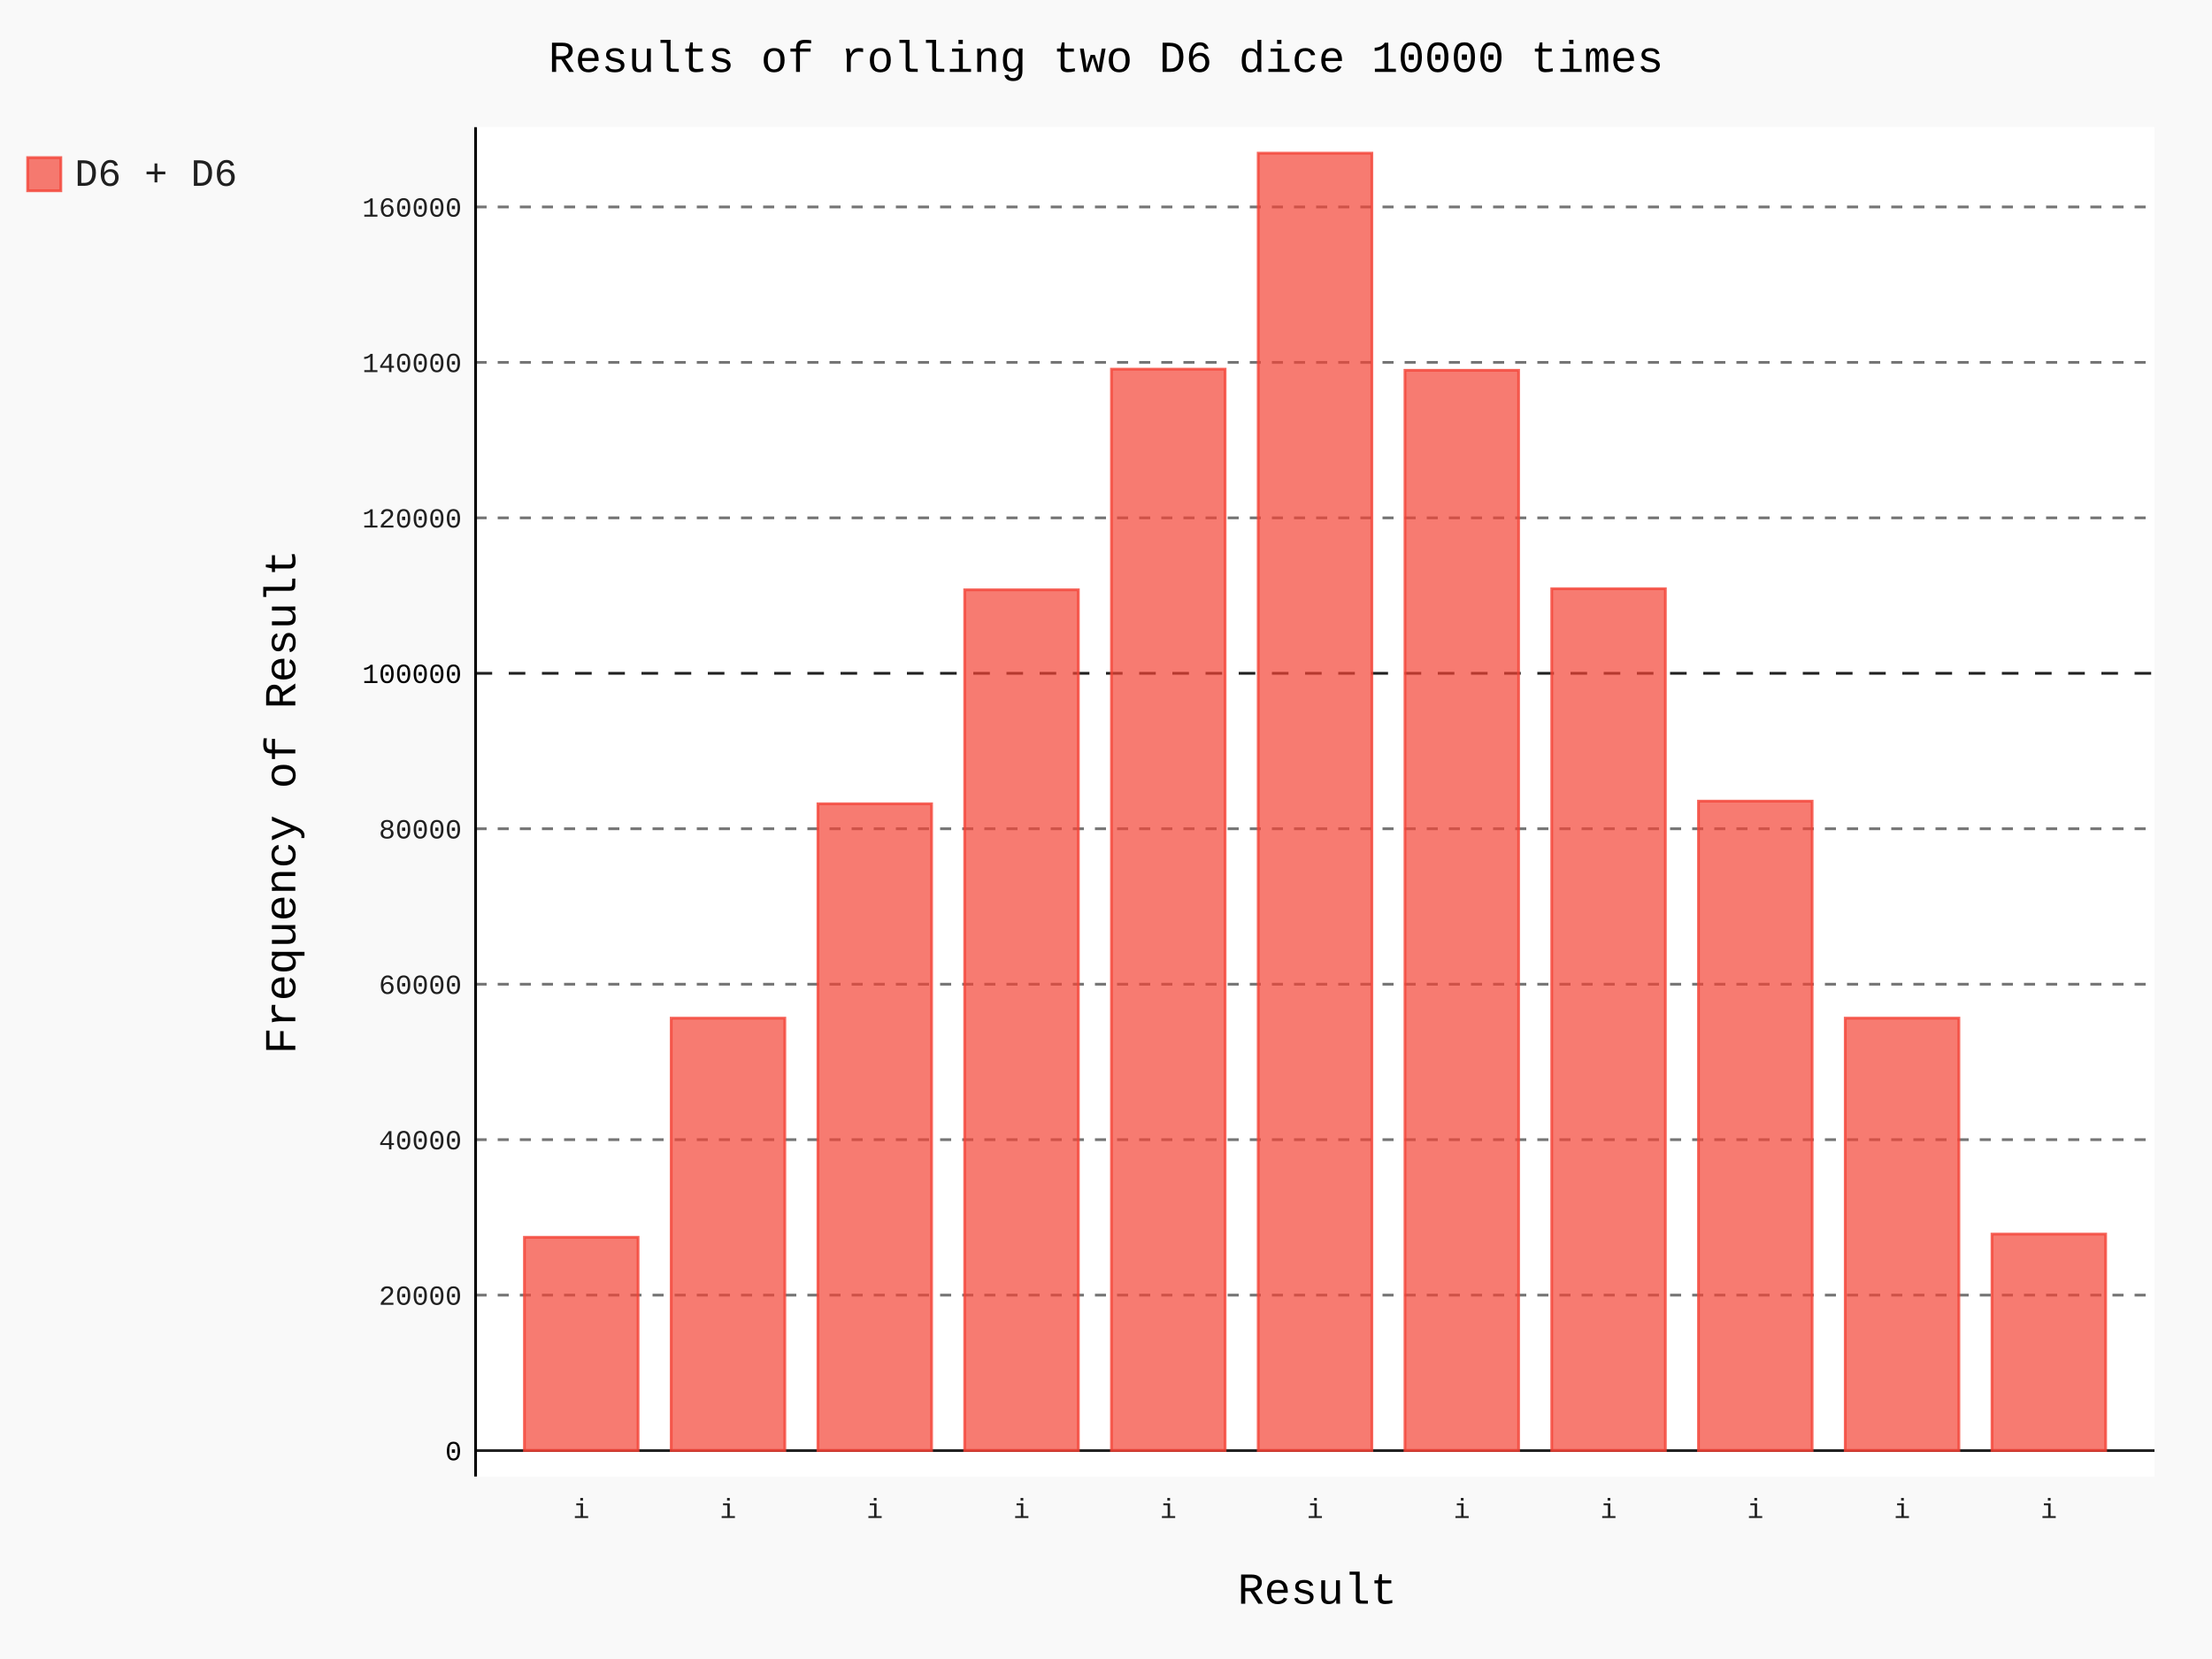
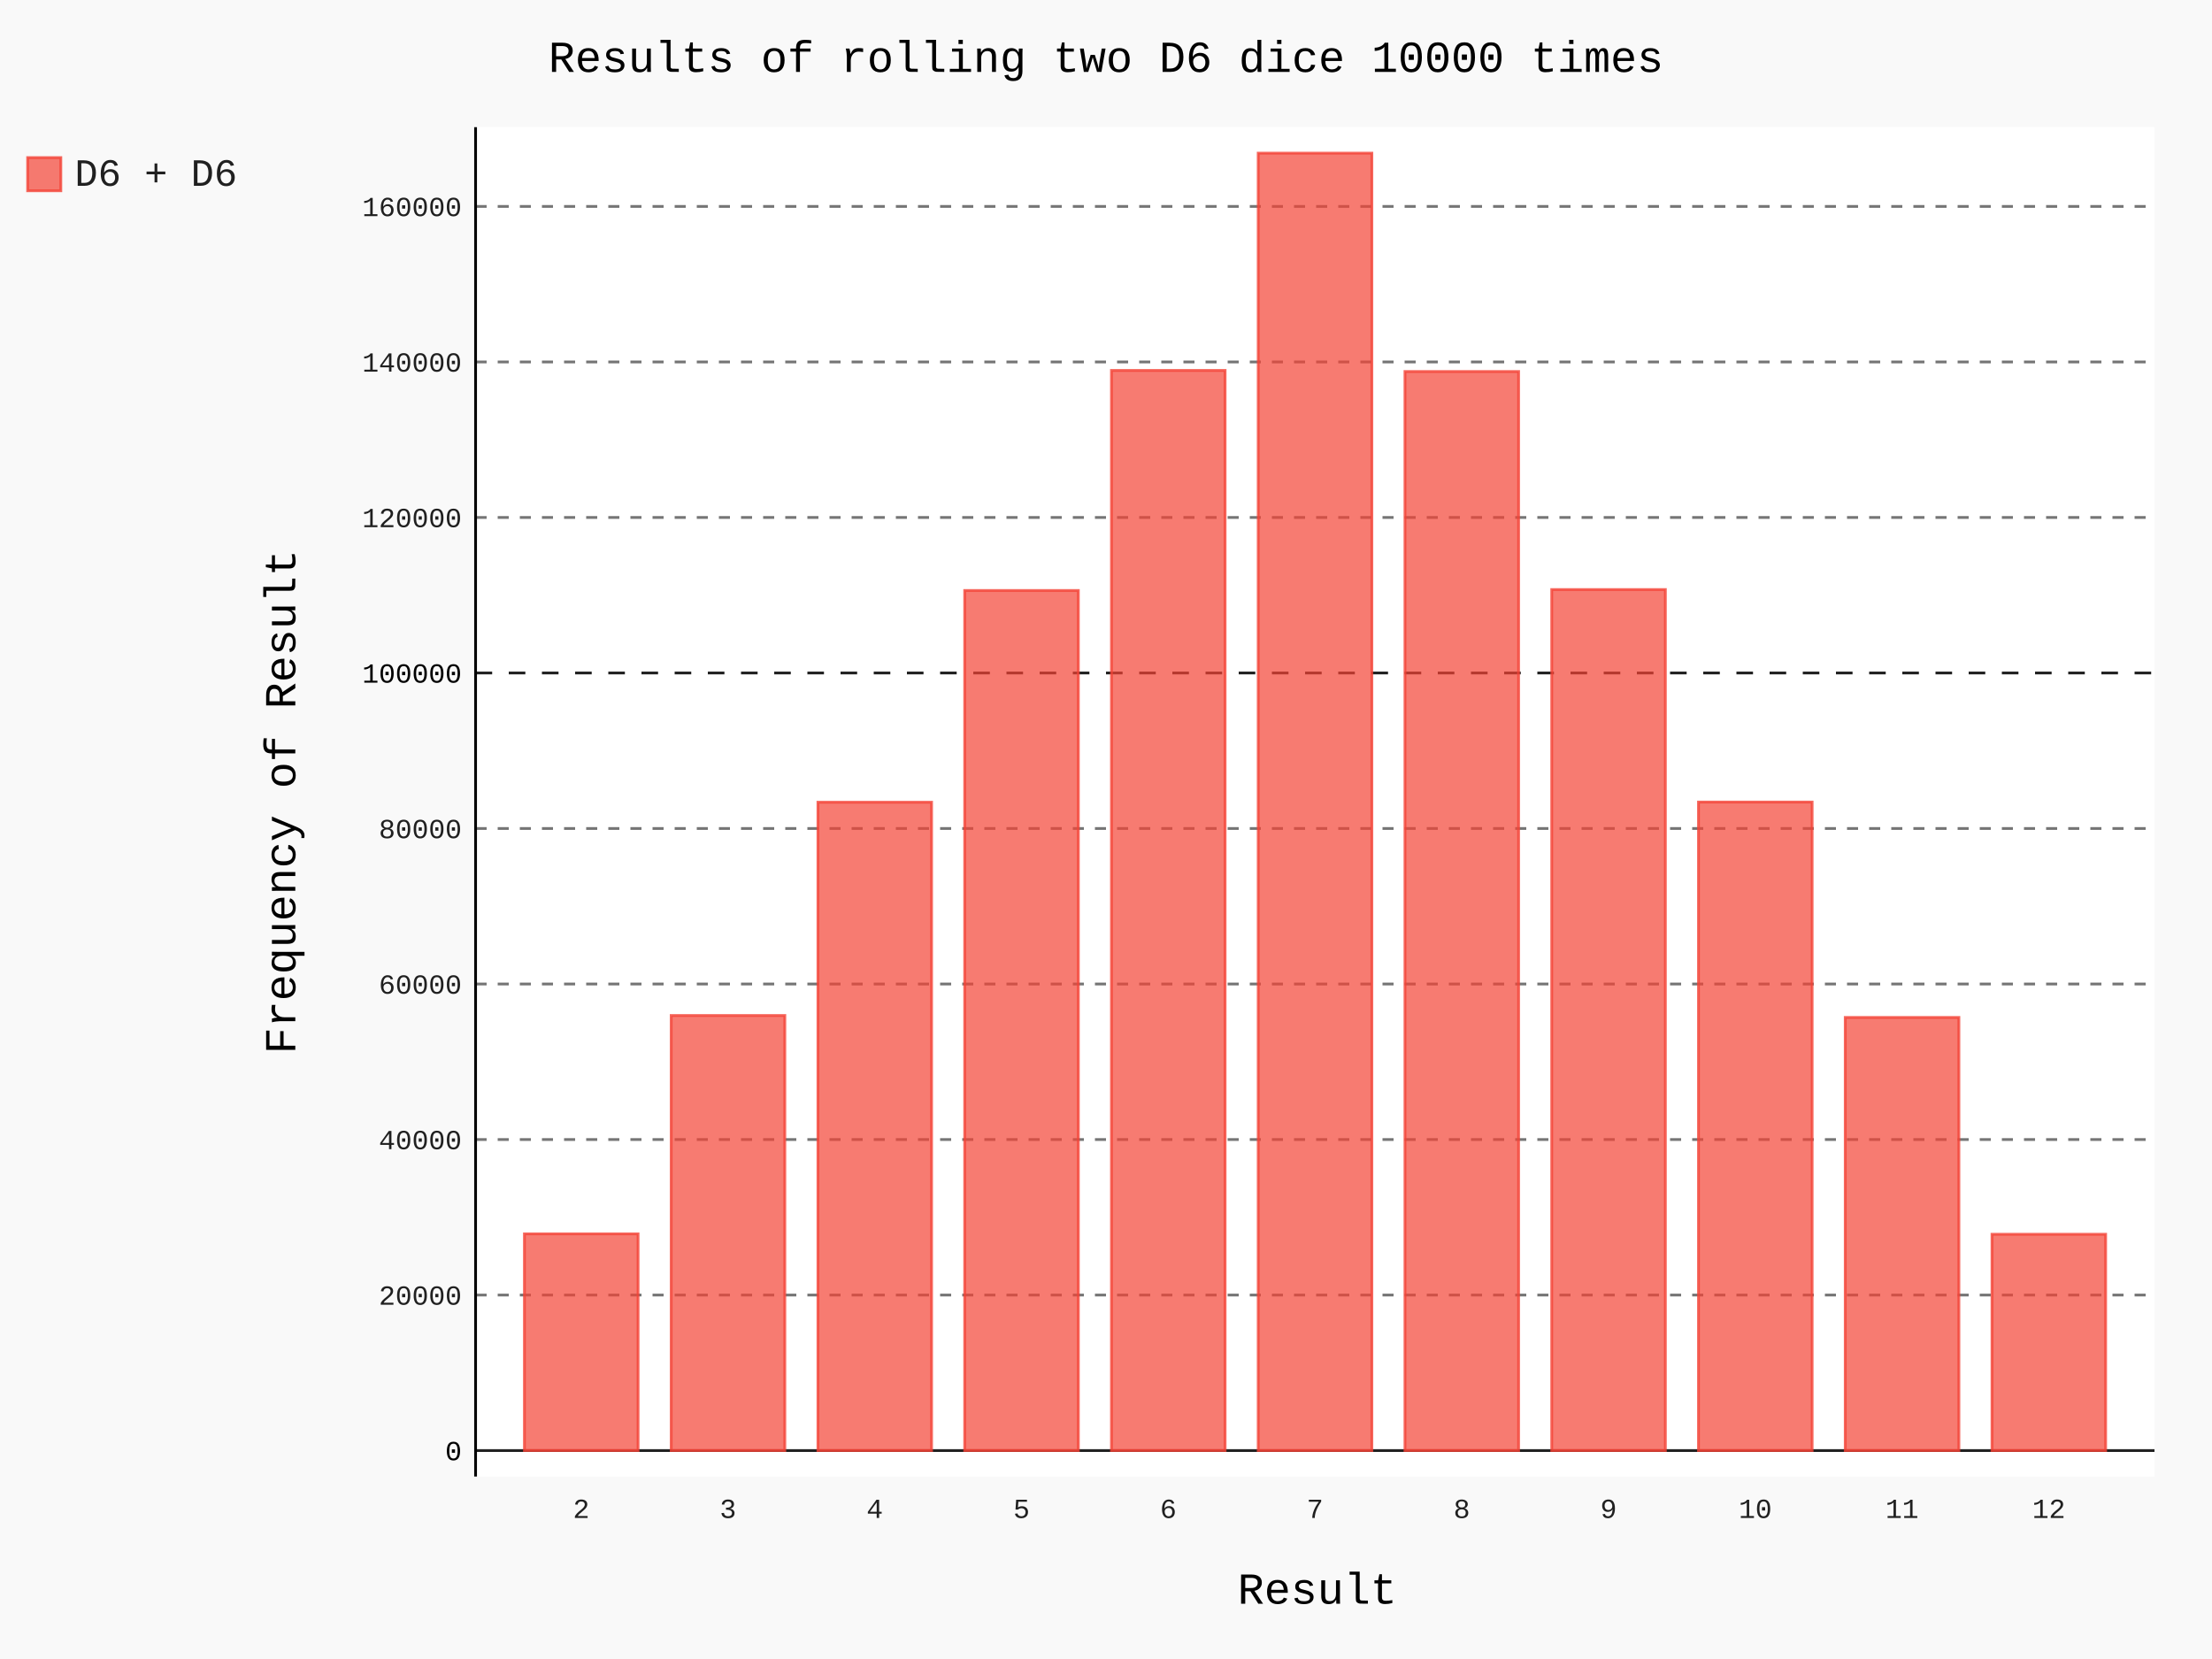
- <svg xmlns="http://www.w3.org/2000/svg" class="pygal-chart" id="chart-9d25f13a-9b30-43cb-bef1-f9dd38e1f203" viewBox="0 0 800 600">
+ <svg xmlns="http://www.w3.org/2000/svg" class="pygal-chart" id="chart-65dddce6-7a43-422a-8958-b051c04233ba" viewBox="0 0 800 600">
  <defs>
-     <style type="text/css">#chart-9d25f13a-9b30-43cb-bef1-f9dd38e1f203{-webkit-user-select:none;-webkit-font-smoothing:antialiased;font-family:Consolas,"Liberation Mono",Menlo,Courier,monospace}#chart-9d25f13a-9b30-43cb-bef1-f9dd38e1f203 .title{font-family:Consolas,"Liberation Mono",Menlo,Courier,monospace;font-size:16px}#chart-9d25f13a-9b30-43cb-bef1-f9dd38e1f203 .legends .legend text{font-family:Consolas,"Liberation Mono",Menlo,Courier,monospace;font-size:14px}#chart-9d25f13a-9b30-43cb-bef1-f9dd38e1f203 .axis text{font-family:Consolas,"Liberation Mono",Menlo,Courier,monospace;font-size:10px}#chart-9d25f13a-9b30-43cb-bef1-f9dd38e1f203 .axis text.major{font-family:Consolas,"Liberation Mono",Menlo,Courier,monospace;font-size:10px}#chart-9d25f13a-9b30-43cb-bef1-f9dd38e1f203 .text-overlay text.value{font-family:Consolas,"Liberation Mono",Menlo,Courier,monospace;font-size:16px}#chart-9d25f13a-9b30-43cb-bef1-f9dd38e1f203 .text-overlay text.label{font-family:Consolas,"Liberation Mono",Menlo,Courier,monospace;font-size:10px}#chart-9d25f13a-9b30-43cb-bef1-f9dd38e1f203 .tooltip{font-family:Consolas,"Liberation Mono",Menlo,Courier,monospace;font-size:14px}#chart-9d25f13a-9b30-43cb-bef1-f9dd38e1f203 text.no_data{font-family:Consolas,"Liberation Mono",Menlo,Courier,monospace;font-size:64px}
- #chart-9d25f13a-9b30-43cb-bef1-f9dd38e1f203{background-color:rgba(249,249,249,1)}#chart-9d25f13a-9b30-43cb-bef1-f9dd38e1f203 path,#chart-9d25f13a-9b30-43cb-bef1-f9dd38e1f203 line,#chart-9d25f13a-9b30-43cb-bef1-f9dd38e1f203 rect,#chart-9d25f13a-9b30-43cb-bef1-f9dd38e1f203 circle{-webkit-transition:150ms;-moz-transition:150ms;transition:150ms}#chart-9d25f13a-9b30-43cb-bef1-f9dd38e1f203 .graph &gt; .background{fill:rgba(249,249,249,1)}#chart-9d25f13a-9b30-43cb-bef1-f9dd38e1f203 .plot &gt; .background{fill:rgba(255,255,255,1)}#chart-9d25f13a-9b30-43cb-bef1-f9dd38e1f203 .graph{fill:rgba(0,0,0,.87)}#chart-9d25f13a-9b30-43cb-bef1-f9dd38e1f203 text.no_data{fill:rgba(0,0,0,1)}#chart-9d25f13a-9b30-43cb-bef1-f9dd38e1f203 .title{fill:rgba(0,0,0,1)}#chart-9d25f13a-9b30-43cb-bef1-f9dd38e1f203 .legends .legend text{fill:rgba(0,0,0,.87)}#chart-9d25f13a-9b30-43cb-bef1-f9dd38e1f203 .legends .legend:hover text{fill:rgba(0,0,0,1)}#chart-9d25f13a-9b30-43cb-bef1-f9dd38e1f203 .axis .line{stroke:rgba(0,0,0,1)}#chart-9d25f13a-9b30-43cb-bef1-f9dd38e1f203 .axis .guide.line{stroke:rgba(0,0,0,.54)}#chart-9d25f13a-9b30-43cb-bef1-f9dd38e1f203 .axis .major.line{stroke:rgba(0,0,0,.87)}#chart-9d25f13a-9b30-43cb-bef1-f9dd38e1f203 .axis text.major{fill:rgba(0,0,0,1)}#chart-9d25f13a-9b30-43cb-bef1-f9dd38e1f203 .axis.y .guides:hover .guide.line,#chart-9d25f13a-9b30-43cb-bef1-f9dd38e1f203 .line-graph .axis.x .guides:hover .guide.line,#chart-9d25f13a-9b30-43cb-bef1-f9dd38e1f203 .stackedline-graph .axis.x .guides:hover .guide.line,#chart-9d25f13a-9b30-43cb-bef1-f9dd38e1f203 .xy-graph .axis.x .guides:hover .guide.line{stroke:rgba(0,0,0,1)}#chart-9d25f13a-9b30-43cb-bef1-f9dd38e1f203 .axis .guides:hover text{fill:rgba(0,0,0,1)}#chart-9d25f13a-9b30-43cb-bef1-f9dd38e1f203 .reactive{fill-opacity:.7;stroke-opacity:.8}#chart-9d25f13a-9b30-43cb-bef1-f9dd38e1f203 .ci{stroke:rgba(0,0,0,.87)}#chart-9d25f13a-9b30-43cb-bef1-f9dd38e1f203 .reactive.active,#chart-9d25f13a-9b30-43cb-bef1-f9dd38e1f203 .active .reactive{fill-opacity:.8;stroke-opacity:.9;stroke-width:4}#chart-9d25f13a-9b30-43cb-bef1-f9dd38e1f203 .ci .reactive.active{stroke-width:1.5}#chart-9d25f13a-9b30-43cb-bef1-f9dd38e1f203 .series text{fill:rgba(0,0,0,1)}#chart-9d25f13a-9b30-43cb-bef1-f9dd38e1f203 .tooltip rect{fill:rgba(255,255,255,1);stroke:rgba(0,0,0,1);-webkit-transition:opacity 150ms;-moz-transition:opacity 150ms;transition:opacity 150ms}#chart-9d25f13a-9b30-43cb-bef1-f9dd38e1f203 .tooltip .label{fill:rgba(0,0,0,.87)}#chart-9d25f13a-9b30-43cb-bef1-f9dd38e1f203 .tooltip .label{fill:rgba(0,0,0,.87)}#chart-9d25f13a-9b30-43cb-bef1-f9dd38e1f203 .tooltip .legend{font-size:.8em;fill:rgba(0,0,0,.54)}#chart-9d25f13a-9b30-43cb-bef1-f9dd38e1f203 .tooltip .x_label{font-size:.6em;fill:rgba(0,0,0,1)}#chart-9d25f13a-9b30-43cb-bef1-f9dd38e1f203 .tooltip .xlink{font-size:.5em;text-decoration:underline}#chart-9d25f13a-9b30-43cb-bef1-f9dd38e1f203 .tooltip .value{font-size:1.5em}#chart-9d25f13a-9b30-43cb-bef1-f9dd38e1f203 .bound{font-size:.5em}#chart-9d25f13a-9b30-43cb-bef1-f9dd38e1f203 .max-value{font-size:.75em;fill:rgba(0,0,0,.54)}#chart-9d25f13a-9b30-43cb-bef1-f9dd38e1f203 .map-element{fill:rgba(255,255,255,1);stroke:rgba(0,0,0,.54) !important}#chart-9d25f13a-9b30-43cb-bef1-f9dd38e1f203 .map-element .reactive{fill-opacity:inherit;stroke-opacity:inherit}#chart-9d25f13a-9b30-43cb-bef1-f9dd38e1f203 .color-0,#chart-9d25f13a-9b30-43cb-bef1-f9dd38e1f203 .color-0 a:visited{stroke:#F44336;fill:#F44336}#chart-9d25f13a-9b30-43cb-bef1-f9dd38e1f203 .text-overlay .color-0 text{fill:black}
- #chart-9d25f13a-9b30-43cb-bef1-f9dd38e1f203 text.no_data{text-anchor:middle}#chart-9d25f13a-9b30-43cb-bef1-f9dd38e1f203 .guide.line{fill:none}#chart-9d25f13a-9b30-43cb-bef1-f9dd38e1f203 .centered{text-anchor:middle}#chart-9d25f13a-9b30-43cb-bef1-f9dd38e1f203 .title{text-anchor:middle}#chart-9d25f13a-9b30-43cb-bef1-f9dd38e1f203 .legends .legend text{fill-opacity:1}#chart-9d25f13a-9b30-43cb-bef1-f9dd38e1f203 .axis.x text{text-anchor:middle}#chart-9d25f13a-9b30-43cb-bef1-f9dd38e1f203 .axis.x:not(.web) text[transform]{text-anchor:start}#chart-9d25f13a-9b30-43cb-bef1-f9dd38e1f203 .axis.x:not(.web) text[transform].backwards{text-anchor:end}#chart-9d25f13a-9b30-43cb-bef1-f9dd38e1f203 .axis.y text{text-anchor:end}#chart-9d25f13a-9b30-43cb-bef1-f9dd38e1f203 .axis.y text[transform].backwards{text-anchor:start}#chart-9d25f13a-9b30-43cb-bef1-f9dd38e1f203 .axis.y2 text{text-anchor:start}#chart-9d25f13a-9b30-43cb-bef1-f9dd38e1f203 .axis.y2 text[transform].backwards{text-anchor:end}#chart-9d25f13a-9b30-43cb-bef1-f9dd38e1f203 .axis .guide.line{stroke-dasharray:4,4}#chart-9d25f13a-9b30-43cb-bef1-f9dd38e1f203 .axis .major.guide.line{stroke-dasharray:6,6}#chart-9d25f13a-9b30-43cb-bef1-f9dd38e1f203 .horizontal .axis.y .guide.line,#chart-9d25f13a-9b30-43cb-bef1-f9dd38e1f203 .horizontal .axis.y2 .guide.line,#chart-9d25f13a-9b30-43cb-bef1-f9dd38e1f203 .vertical .axis.x .guide.line{opacity:0}#chart-9d25f13a-9b30-43cb-bef1-f9dd38e1f203 .horizontal .axis.always_show .guide.line,#chart-9d25f13a-9b30-43cb-bef1-f9dd38e1f203 .vertical .axis.always_show .guide.line{opacity:1 !important}#chart-9d25f13a-9b30-43cb-bef1-f9dd38e1f203 .axis.y .guides:hover .guide.line,#chart-9d25f13a-9b30-43cb-bef1-f9dd38e1f203 .axis.y2 .guides:hover .guide.line,#chart-9d25f13a-9b30-43cb-bef1-f9dd38e1f203 .axis.x .guides:hover .guide.line{opacity:1}#chart-9d25f13a-9b30-43cb-bef1-f9dd38e1f203 .axis .guides:hover text{opacity:1}#chart-9d25f13a-9b30-43cb-bef1-f9dd38e1f203 .nofill{fill:none}#chart-9d25f13a-9b30-43cb-bef1-f9dd38e1f203 .subtle-fill{fill-opacity:.2}#chart-9d25f13a-9b30-43cb-bef1-f9dd38e1f203 .dot{stroke-width:1px;fill-opacity:1}#chart-9d25f13a-9b30-43cb-bef1-f9dd38e1f203 .dot.active{stroke-width:5px}#chart-9d25f13a-9b30-43cb-bef1-f9dd38e1f203 .dot.negative{fill:transparent}#chart-9d25f13a-9b30-43cb-bef1-f9dd38e1f203 text,#chart-9d25f13a-9b30-43cb-bef1-f9dd38e1f203 tspan{stroke:none !important}#chart-9d25f13a-9b30-43cb-bef1-f9dd38e1f203 .series text.active{opacity:1}#chart-9d25f13a-9b30-43cb-bef1-f9dd38e1f203 .tooltip rect{fill-opacity:.95;stroke-width:.5}#chart-9d25f13a-9b30-43cb-bef1-f9dd38e1f203 .tooltip text{fill-opacity:1}#chart-9d25f13a-9b30-43cb-bef1-f9dd38e1f203 .showable{visibility:hidden}#chart-9d25f13a-9b30-43cb-bef1-f9dd38e1f203 .showable.shown{visibility:visible}#chart-9d25f13a-9b30-43cb-bef1-f9dd38e1f203 .gauge-background{fill:rgba(229,229,229,1);stroke:none}#chart-9d25f13a-9b30-43cb-bef1-f9dd38e1f203 .bg-lines{stroke:rgba(249,249,249,1);stroke-width:2px}</style>
+     <style type="text/css">#chart-65dddce6-7a43-422a-8958-b051c04233ba{-webkit-user-select:none;-webkit-font-smoothing:antialiased;font-family:Consolas,"Liberation Mono",Menlo,Courier,monospace}#chart-65dddce6-7a43-422a-8958-b051c04233ba .title{font-family:Consolas,"Liberation Mono",Menlo,Courier,monospace;font-size:16px}#chart-65dddce6-7a43-422a-8958-b051c04233ba .legends .legend text{font-family:Consolas,"Liberation Mono",Menlo,Courier,monospace;font-size:14px}#chart-65dddce6-7a43-422a-8958-b051c04233ba .axis text{font-family:Consolas,"Liberation Mono",Menlo,Courier,monospace;font-size:10px}#chart-65dddce6-7a43-422a-8958-b051c04233ba .axis text.major{font-family:Consolas,"Liberation Mono",Menlo,Courier,monospace;font-size:10px}#chart-65dddce6-7a43-422a-8958-b051c04233ba .text-overlay text.value{font-family:Consolas,"Liberation Mono",Menlo,Courier,monospace;font-size:16px}#chart-65dddce6-7a43-422a-8958-b051c04233ba .text-overlay text.label{font-family:Consolas,"Liberation Mono",Menlo,Courier,monospace;font-size:10px}#chart-65dddce6-7a43-422a-8958-b051c04233ba .tooltip{font-family:Consolas,"Liberation Mono",Menlo,Courier,monospace;font-size:14px}#chart-65dddce6-7a43-422a-8958-b051c04233ba text.no_data{font-family:Consolas,"Liberation Mono",Menlo,Courier,monospace;font-size:64px}
+ #chart-65dddce6-7a43-422a-8958-b051c04233ba{background-color:rgba(249,249,249,1)}#chart-65dddce6-7a43-422a-8958-b051c04233ba path,#chart-65dddce6-7a43-422a-8958-b051c04233ba line,#chart-65dddce6-7a43-422a-8958-b051c04233ba rect,#chart-65dddce6-7a43-422a-8958-b051c04233ba circle{-webkit-transition:150ms;-moz-transition:150ms;transition:150ms}#chart-65dddce6-7a43-422a-8958-b051c04233ba .graph &gt; .background{fill:rgba(249,249,249,1)}#chart-65dddce6-7a43-422a-8958-b051c04233ba .plot &gt; .background{fill:rgba(255,255,255,1)}#chart-65dddce6-7a43-422a-8958-b051c04233ba .graph{fill:rgba(0,0,0,.87)}#chart-65dddce6-7a43-422a-8958-b051c04233ba text.no_data{fill:rgba(0,0,0,1)}#chart-65dddce6-7a43-422a-8958-b051c04233ba .title{fill:rgba(0,0,0,1)}#chart-65dddce6-7a43-422a-8958-b051c04233ba .legends .legend text{fill:rgba(0,0,0,.87)}#chart-65dddce6-7a43-422a-8958-b051c04233ba .legends .legend:hover text{fill:rgba(0,0,0,1)}#chart-65dddce6-7a43-422a-8958-b051c04233ba .axis .line{stroke:rgba(0,0,0,1)}#chart-65dddce6-7a43-422a-8958-b051c04233ba .axis .guide.line{stroke:rgba(0,0,0,.54)}#chart-65dddce6-7a43-422a-8958-b051c04233ba .axis .major.line{stroke:rgba(0,0,0,.87)}#chart-65dddce6-7a43-422a-8958-b051c04233ba .axis text.major{fill:rgba(0,0,0,1)}#chart-65dddce6-7a43-422a-8958-b051c04233ba .axis.y .guides:hover .guide.line,#chart-65dddce6-7a43-422a-8958-b051c04233ba .line-graph .axis.x .guides:hover .guide.line,#chart-65dddce6-7a43-422a-8958-b051c04233ba .stackedline-graph .axis.x .guides:hover .guide.line,#chart-65dddce6-7a43-422a-8958-b051c04233ba .xy-graph .axis.x .guides:hover .guide.line{stroke:rgba(0,0,0,1)}#chart-65dddce6-7a43-422a-8958-b051c04233ba .axis .guides:hover text{fill:rgba(0,0,0,1)}#chart-65dddce6-7a43-422a-8958-b051c04233ba .reactive{fill-opacity:.7;stroke-opacity:.8}#chart-65dddce6-7a43-422a-8958-b051c04233ba .ci{stroke:rgba(0,0,0,.87)}#chart-65dddce6-7a43-422a-8958-b051c04233ba .reactive.active,#chart-65dddce6-7a43-422a-8958-b051c04233ba .active .reactive{fill-opacity:.8;stroke-opacity:.9;stroke-width:4}#chart-65dddce6-7a43-422a-8958-b051c04233ba .ci .reactive.active{stroke-width:1.5}#chart-65dddce6-7a43-422a-8958-b051c04233ba .series text{fill:rgba(0,0,0,1)}#chart-65dddce6-7a43-422a-8958-b051c04233ba .tooltip rect{fill:rgba(255,255,255,1);stroke:rgba(0,0,0,1);-webkit-transition:opacity 150ms;-moz-transition:opacity 150ms;transition:opacity 150ms}#chart-65dddce6-7a43-422a-8958-b051c04233ba .tooltip .label{fill:rgba(0,0,0,.87)}#chart-65dddce6-7a43-422a-8958-b051c04233ba .tooltip .label{fill:rgba(0,0,0,.87)}#chart-65dddce6-7a43-422a-8958-b051c04233ba .tooltip .legend{font-size:.8em;fill:rgba(0,0,0,.54)}#chart-65dddce6-7a43-422a-8958-b051c04233ba .tooltip .x_label{font-size:.6em;fill:rgba(0,0,0,1)}#chart-65dddce6-7a43-422a-8958-b051c04233ba .tooltip .xlink{font-size:.5em;text-decoration:underline}#chart-65dddce6-7a43-422a-8958-b051c04233ba .tooltip .value{font-size:1.5em}#chart-65dddce6-7a43-422a-8958-b051c04233ba .bound{font-size:.5em}#chart-65dddce6-7a43-422a-8958-b051c04233ba .max-value{font-size:.75em;fill:rgba(0,0,0,.54)}#chart-65dddce6-7a43-422a-8958-b051c04233ba .map-element{fill:rgba(255,255,255,1);stroke:rgba(0,0,0,.54) !important}#chart-65dddce6-7a43-422a-8958-b051c04233ba .map-element .reactive{fill-opacity:inherit;stroke-opacity:inherit}#chart-65dddce6-7a43-422a-8958-b051c04233ba .color-0,#chart-65dddce6-7a43-422a-8958-b051c04233ba .color-0 a:visited{stroke:#F44336;fill:#F44336}#chart-65dddce6-7a43-422a-8958-b051c04233ba .text-overlay .color-0 text{fill:black}
+ #chart-65dddce6-7a43-422a-8958-b051c04233ba text.no_data{text-anchor:middle}#chart-65dddce6-7a43-422a-8958-b051c04233ba .guide.line{fill:none}#chart-65dddce6-7a43-422a-8958-b051c04233ba .centered{text-anchor:middle}#chart-65dddce6-7a43-422a-8958-b051c04233ba .title{text-anchor:middle}#chart-65dddce6-7a43-422a-8958-b051c04233ba .legends .legend text{fill-opacity:1}#chart-65dddce6-7a43-422a-8958-b051c04233ba .axis.x text{text-anchor:middle}#chart-65dddce6-7a43-422a-8958-b051c04233ba .axis.x:not(.web) text[transform]{text-anchor:start}#chart-65dddce6-7a43-422a-8958-b051c04233ba .axis.x:not(.web) text[transform].backwards{text-anchor:end}#chart-65dddce6-7a43-422a-8958-b051c04233ba .axis.y text{text-anchor:end}#chart-65dddce6-7a43-422a-8958-b051c04233ba .axis.y text[transform].backwards{text-anchor:start}#chart-65dddce6-7a43-422a-8958-b051c04233ba .axis.y2 text{text-anchor:start}#chart-65dddce6-7a43-422a-8958-b051c04233ba .axis.y2 text[transform].backwards{text-anchor:end}#chart-65dddce6-7a43-422a-8958-b051c04233ba .axis .guide.line{stroke-dasharray:4,4}#chart-65dddce6-7a43-422a-8958-b051c04233ba .axis .major.guide.line{stroke-dasharray:6,6}#chart-65dddce6-7a43-422a-8958-b051c04233ba .horizontal .axis.y .guide.line,#chart-65dddce6-7a43-422a-8958-b051c04233ba .horizontal .axis.y2 .guide.line,#chart-65dddce6-7a43-422a-8958-b051c04233ba .vertical .axis.x .guide.line{opacity:0}#chart-65dddce6-7a43-422a-8958-b051c04233ba .horizontal .axis.always_show .guide.line,#chart-65dddce6-7a43-422a-8958-b051c04233ba .vertical .axis.always_show .guide.line{opacity:1 !important}#chart-65dddce6-7a43-422a-8958-b051c04233ba .axis.y .guides:hover .guide.line,#chart-65dddce6-7a43-422a-8958-b051c04233ba .axis.y2 .guides:hover .guide.line,#chart-65dddce6-7a43-422a-8958-b051c04233ba .axis.x .guides:hover .guide.line{opacity:1}#chart-65dddce6-7a43-422a-8958-b051c04233ba .axis .guides:hover text{opacity:1}#chart-65dddce6-7a43-422a-8958-b051c04233ba .nofill{fill:none}#chart-65dddce6-7a43-422a-8958-b051c04233ba .subtle-fill{fill-opacity:.2}#chart-65dddce6-7a43-422a-8958-b051c04233ba .dot{stroke-width:1px;fill-opacity:1}#chart-65dddce6-7a43-422a-8958-b051c04233ba .dot.active{stroke-width:5px}#chart-65dddce6-7a43-422a-8958-b051c04233ba .dot.negative{fill:transparent}#chart-65dddce6-7a43-422a-8958-b051c04233ba text,#chart-65dddce6-7a43-422a-8958-b051c04233ba tspan{stroke:none !important}#chart-65dddce6-7a43-422a-8958-b051c04233ba .series text.active{opacity:1}#chart-65dddce6-7a43-422a-8958-b051c04233ba .tooltip rect{fill-opacity:.95;stroke-width:.5}#chart-65dddce6-7a43-422a-8958-b051c04233ba .tooltip text{fill-opacity:1}#chart-65dddce6-7a43-422a-8958-b051c04233ba .showable{visibility:hidden}#chart-65dddce6-7a43-422a-8958-b051c04233ba .showable.shown{visibility:visible}#chart-65dddce6-7a43-422a-8958-b051c04233ba .gauge-background{fill:rgba(229,229,229,1);stroke:none}#chart-65dddce6-7a43-422a-8958-b051c04233ba .bg-lines{stroke:rgba(249,249,249,1);stroke-width:2px}</style>
  </defs>
  <g class="graph bar-graph vertical">
    <rect class="background" height="600" width="800" x="0" y="0" />
    <g class="plot" transform="translate(172, 46)">
      <rect class="background" height="488" width="607.2" x="0" y="0" />
      <g class="axis y always_show">
        <g class="guides">
          <path class="axis major line" d="M0 478.615 h607.2" />
          <text class="major" x="-5" y="482.115">0</text>
        </g>
        <g class="guides">
-           <path class="guide line" d="M0 422.394 h607.2" />
-           <text class="" x="-5" y="425.894">20000</text>
+           <path class="guide line" d="M0 422.371 h607.2" />
+           <text class="" x="-5" y="425.871">20000</text>
        </g>
        <g class="guides">
-           <path class="guide line" d="M0 366.174 h607.2" />
-           <text class="" x="-5" y="369.674">40000</text>
+           <path class="guide line" d="M0 366.126 h607.2" />
+           <text class="" x="-5" y="369.626">40000</text>
        </g>
        <g class="guides">
-           <path class="guide line" d="M0 309.953 h607.2" />
-           <text class="" x="-5" y="313.453">60000</text>
+           <path class="guide line" d="M0 309.882 h607.2" />
+           <text class="" x="-5" y="313.382">60000</text>
        </g>
        <g class="guides">
-           <path class="guide line" d="M0 253.732 h607.2" />
-           <text class="" x="-5" y="257.232">80000</text>
+           <path class="guide line" d="M0 253.637 h607.2" />
+           <text class="" x="-5" y="257.137">80000</text>
        </g>
        <g class="guides">
-           <path class="major guide line" d="M0 197.511 h607.2" />
-           <text class="major" x="-5" y="201.011">100000</text>
+           <path class="major guide line" d="M0 197.393 h607.2" />
+           <text class="major" x="-5" y="200.893">100000</text>
        </g>
        <g class="guides">
-           <path class="guide line" d="M0 141.29 h607.2" />
-           <text class="" x="-5" y="144.79">120000</text>
+           <path class="guide line" d="M0 141.149 h607.2" />
+           <text class="" x="-5" y="144.649">120000</text>
        </g>
        <g class="guides">
-           <path class="guide line" d="M0 85.069 h607.2" />
-           <text class="" x="-5" y="88.569">140000</text>
+           <path class="guide line" d="M0 84.904 h607.2" />
+           <text class="" x="-5" y="88.404">140000</text>
        </g>
        <g class="guides">
-           <path class="guide line" d="M0 28.848 h607.2" />
-           <text class="" x="-5" y="32.348">160000</text>
+           <path class="guide line" d="M0 28.66 h607.2" />
+           <text class="" x="-5" y="32.16">160000</text>
        </g>
      </g>
      <g class="axis x">
        <path class="line" d="M0 0 v488" />
        <g class="guides">
          <path class="guide line" d="M38.215 0 v488" />
-           <text class="" x="38.215" y="503.0">i</text>
+           <text class="" x="38.215" y="503.0">2</text>
        </g>
        <g class="guides">
          <path class="guide line" d="M91.292 0 v488" />
-           <text class="" x="91.292" y="503.0">i</text>
+           <text class="" x="91.292" y="503.0">3</text>
        </g>
        <g class="guides">
          <path class="guide line" d="M144.369 0 v488" />
-           <text class="" x="144.369" y="503.0">i</text>
+           <text class="" x="144.369" y="503.0">4</text>
        </g>
        <g class="guides">
          <path class="guide line" d="M197.446 0 v488" />
-           <text class="" x="197.446" y="503.0">i</text>
+           <text class="" x="197.446" y="503.0">5</text>
        </g>
        <g class="guides">
          <path class="guide line" d="M250.523 0 v488" />
-           <text class="" x="250.523" y="503.0">i</text>
+           <text class="" x="250.523" y="503.0">6</text>
        </g>
        <g class="guides">
          <path class="guide line" d="M303.6 0 v488" />
-           <text class="" x="303.6" y="503.0">i</text>
+           <text class="" x="303.6" y="503.0">7</text>
        </g>
        <g class="guides">
          <path class="guide line" d="M356.677 0 v488" />
-           <text class="" x="356.677" y="503.0">i</text>
+           <text class="" x="356.677" y="503.0">8</text>
        </g>
        <g class="guides">
          <path class="guide line" d="M409.754 0 v488" />
-           <text class="" x="409.754" y="503.0">i</text>
+           <text class="" x="409.754" y="503.0">9</text>
        </g>
        <g class="guides">
          <path class="guide line" d="M462.831 0 v488" />
-           <text class="" x="462.831" y="503.0">i</text>
+           <text class="" x="462.831" y="503.0">10</text>
        </g>
        <g class="guides">
          <path class="guide line" d="M515.908 0 v488" />
-           <text class="" x="515.908" y="503.0">i</text>
+           <text class="" x="515.908" y="503.0">11</text>
        </g>
        <g class="guides">
          <path class="guide line" d="M568.985 0 v488" />
-           <text class="" x="568.985" y="503.0">i</text>
+           <text class="" x="568.985" y="503.0">12</text>
        </g>
      </g>
      <g class="series serie-0 color-0">
        <g class="bars">
          <g class="bar">
-             <rect class="rect reactive tooltip-trigger" height="77.141" rx="0" ry="0" width="41.103" x="17.664" y="401.475" />
+             <rect class="rect reactive tooltip-trigger" height="78.374" rx="0" ry="0" width="41.103" x="17.664" y="400.242" />
          </g>
          <g class="bar">
-             <rect class="rect reactive tooltip-trigger" height="156.387" rx="0" ry="0" width="41.103" x="70.741" y="322.229" />
+             <rect class="rect reactive tooltip-trigger" height="157.35" rx="0" ry="0" width="41.103" x="70.741" y="321.266" />
          </g>
          <g class="bar">
-             <rect class="rect reactive tooltip-trigger" height="233.907" rx="0" ry="0" width="41.103" x="123.818" y="244.708" />
+             <rect class="rect reactive tooltip-trigger" height="234.483" rx="0" ry="0" width="41.103" x="123.818" y="244.132" />
          </g>
          <g class="bar">
-             <rect class="rect reactive tooltip-trigger" height="311.303" rx="0" ry="0" width="41.103" x="176.895" y="167.312" />
+             <rect class="rect reactive tooltip-trigger" height="311.06" rx="0" ry="0" width="41.103" x="176.895" y="167.555" />
          </g>
          <g class="bar">
-             <rect class="rect reactive tooltip-trigger" height="391.115" rx="0" ry="0" width="41.103" x="229.972" y="87.501" />
+             <rect class="rect reactive tooltip-trigger" height="390.649" rx="0" ry="0" width="41.103" x="229.972" y="87.967" />
          </g>
          <g class="bar">
            <rect class="rect reactive tooltip-trigger" height="469.231" rx="0" ry="0" width="41.103" x="283.049" y="9.385" />
          </g>
          <g class="bar">
-             <rect class="rect reactive tooltip-trigger" height="390.701" rx="0" ry="0" width="41.103" x="336.126" y="87.914" />
+             <rect class="rect reactive tooltip-trigger" height="390.255" rx="0" ry="0" width="41.103" x="336.126" y="88.36" />
          </g>
          <g class="bar">
-             <rect class="rect reactive tooltip-trigger" height="311.694" rx="0" ry="0" width="41.103" x="389.202" y="166.921" />
+             <rect class="rect reactive tooltip-trigger" height="311.4" rx="0" ry="0" width="41.103" x="389.202" y="167.215" />
          </g>
          <g class="bar">
-             <rect class="rect reactive tooltip-trigger" height="234.877" rx="0" ry="0" width="41.103" x="442.279" y="243.739" />
+             <rect class="rect reactive tooltip-trigger" height="234.542" rx="0" ry="0" width="41.103" x="442.279" y="244.073" />
          </g>
          <g class="bar">
-             <rect class="rect reactive tooltip-trigger" height="156.395" rx="0" ry="0" width="41.103" x="495.356" y="322.22" />
+             <rect class="rect reactive tooltip-trigger" height="156.649" rx="0" ry="0" width="41.103" x="495.356" y="321.966" />
          </g>
          <g class="bar">
-             <rect class="rect reactive tooltip-trigger" height="78.293" rx="0" ry="0" width="41.103" x="548.433" y="400.322" />
+             <rect class="rect reactive tooltip-trigger" height="78.23" rx="0" ry="0" width="41.103" x="548.433" y="400.385" />
          </g>
        </g>
      </g>
    </g>
    <g class="titles">
      <text class="title plot_title" x="400.0" y="26">Results of rolling two D6 dice 10000 times</text>
      <text class="title" x="476.4" y="580">Result</text>
      <text class="title" transform="rotate(-90 80.8 290)" x="80.8" y="316.0">Frequency of Result</text>
    </g>
    <g class="plot overlay" transform="translate(172, 46)">
      <g class="series serie-0 color-0" />
    </g>
    <g class="plot text-overlay" transform="translate(172, 46)">
      <g class="series serie-0 color-0" />
    </g>
    <g class="plot tooltip-overlay" transform="translate(172, 46)">
      <g class="tooltip" style="opacity: 0" transform="translate(0 0)">
        <rect class="tooltip-box" height="0" rx="0" ry="0" width="0" />
        <g class="text" />
      </g>
    </g>
    <g class="legends" transform="translate(10, 56)">
      <g class="legend reactive activate-serie" id="activate-serie-0">
        <rect class="color-0 reactive" height="12" width="12" x="0.0" y="1.0" />
        <text x="17.0" y="11.2">D6 + D6</text>
      </g>
    </g>
    <g class="legends" transform="translate(790, 56)" />
  </g>
</svg>
